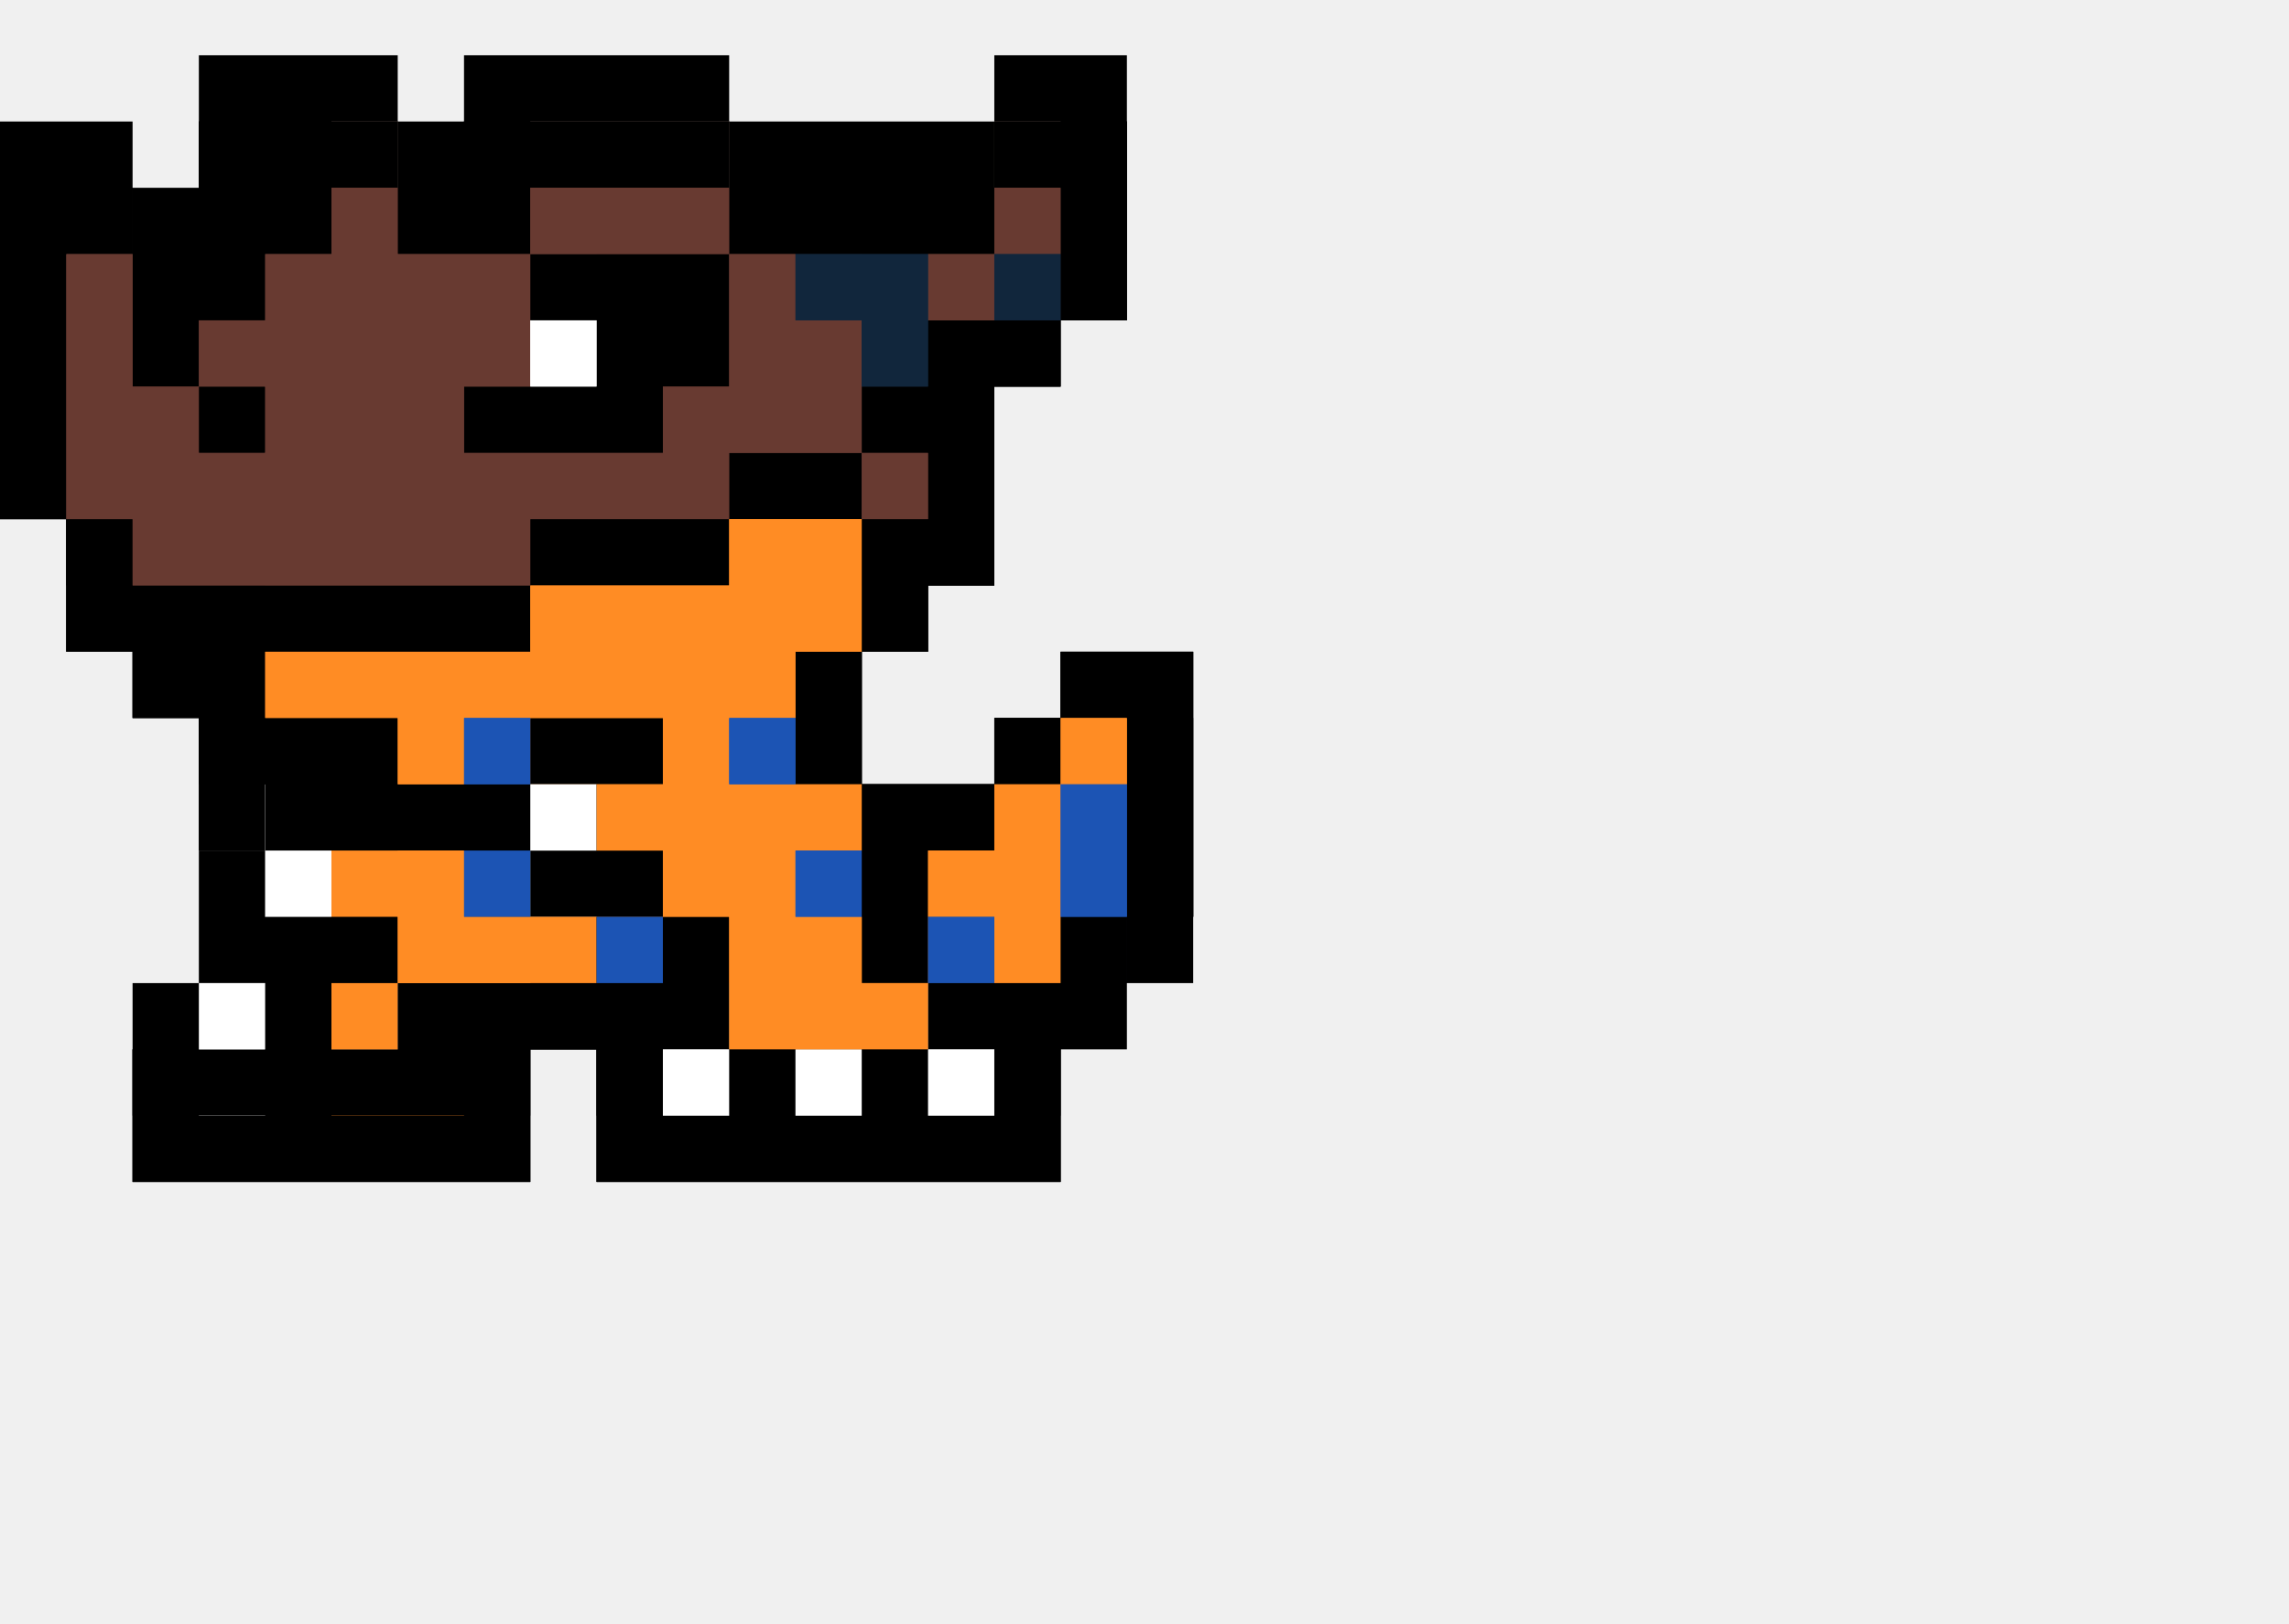
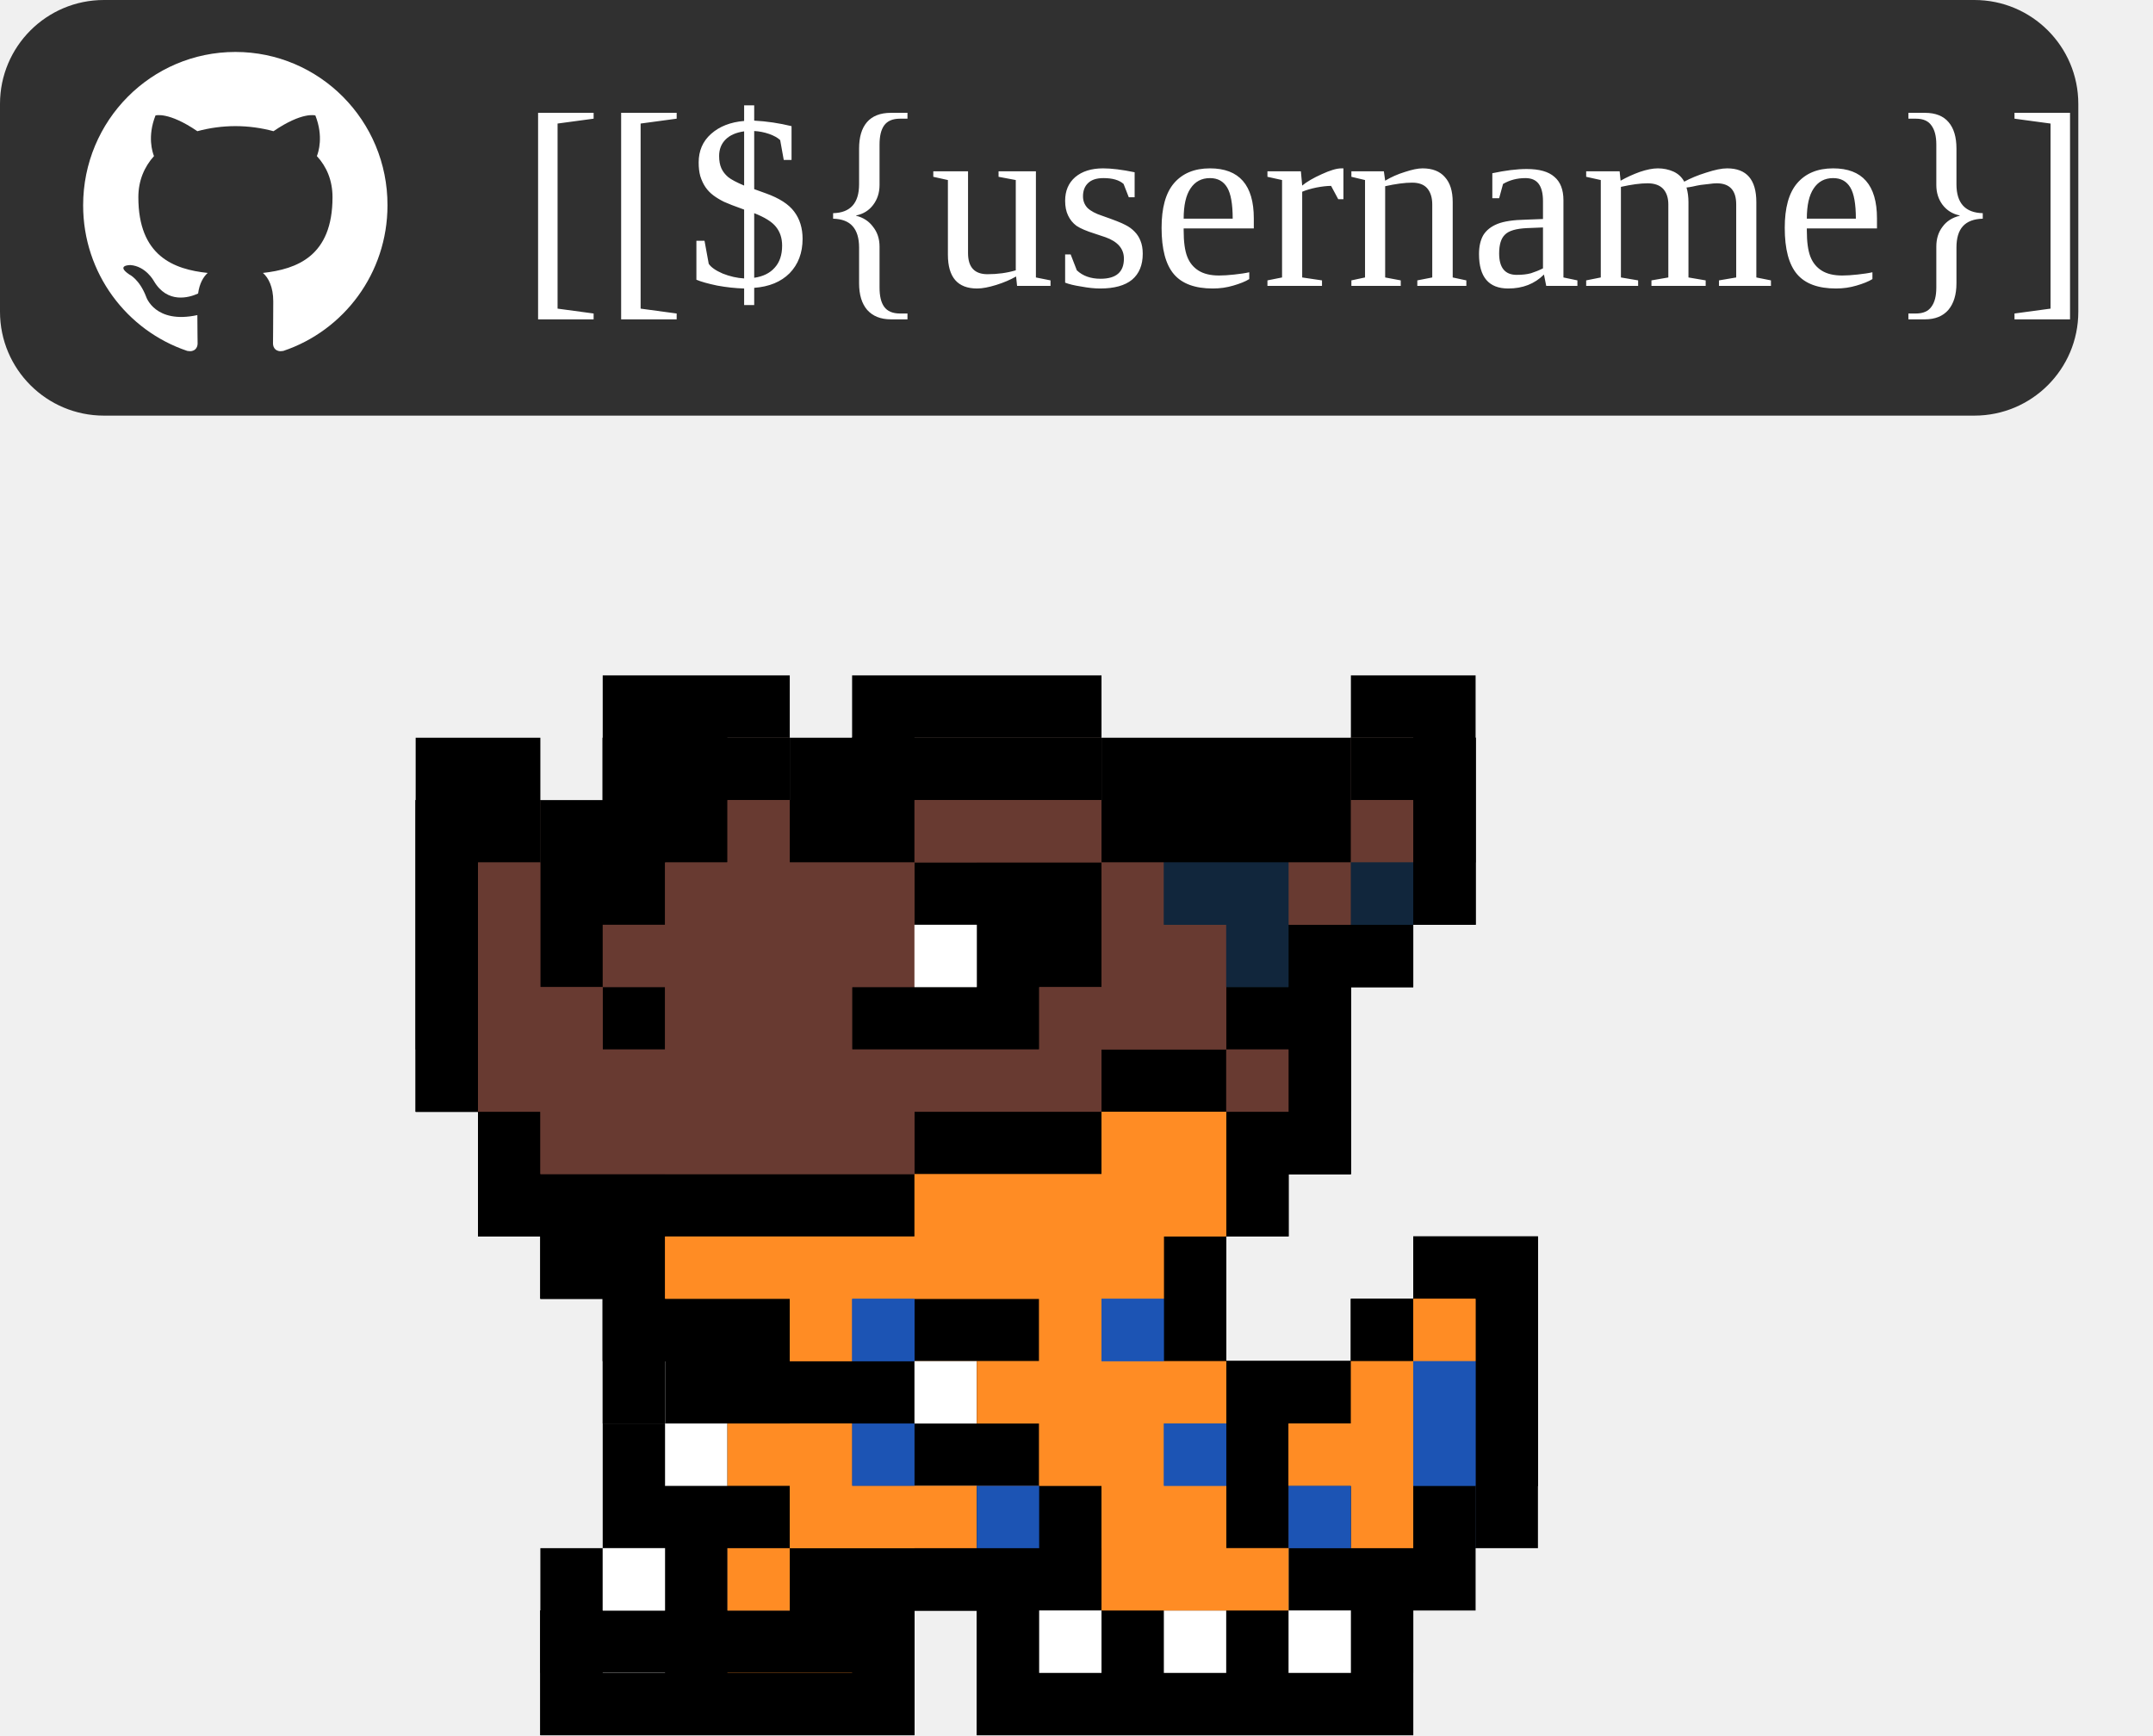
<svg xmlns="http://www.w3.org/2000/svg" fill="none" overflow="visible">
  <a href="https://github.com/[[${username}]]">
    <g id="body-[[${id}]]">
-       <g id="standing-[[${id}]]">
-         <g id="frame1-[[${id}]]">
-           <path stroke="#000000" d="M9 3h9M21 3h12M45 3h6M9 4h9M21 4h12M45 4h6M9 5h9M21 5h12M45 5h6M0 6h6M9 6h6M18 6h6M33 6h12M48 6h3M0 7h6M9 7h6M18 7h6M33 7h12M48 7h3M0 8h6M9 8h6M18 8h6M33 8h12M48 8h3M0 9h3M6 9h6M24 9h9M48 9h3M0 10h3M6 10h6M24 10h9M48 10h3M0 11h3M6 11h6M24 11h9M48 11h3M0 12h3M6 12h3M27 12h6M42 12h6M0 13h3M6 13h3M27 13h6M42 13h6M0 14h3M6 14h3M27 14h6M42 14h6M0 15h3M9 15h3M21 15h9M39 15h6M0 16h3M9 16h3M21 16h9M39 16h6M0 17h3M9 17h3M21 17h9M39 17h6M0 18h3M33 18h6M42 18h3M0 19h3M33 19h6M42 19h3M0 20h3M33 20h6M42 20h3M3 21h3M24 21h9M39 21h6M3 22h3M24 22h9M39 22h6M3 23h3M24 23h9M39 23h6M3 24h21M39 24h3M3 25h21M39 25h3M3 26h21M39 26h3M6 27h6M36 27h3M6 28h6M36 28h3M6 29h6M36 29h3M9 30h9M24 30h6M36 30h3M9 31h9M24 31h6M36 31h3M9 32h9M24 32h6M36 32h3M9 33h3M18 33h6M36 33h3M48 33h6M9 34h3M18 34h6M36 34h3M48 34h6M9 35h3M18 35h6M36 35h3M48 35h6M12 36h6M24 36h6M39 36h9M51 36h3M12 37h6M24 37h6M39 37h9M51 37h3M12 38h6M24 38h6M39 38h9M51 38h3M15 39h3M30 39h3M39 39h3M51 39h3M15 40h3M30 40h3M39 40h3M51 40h3M15 41h3M30 41h3M39 41h3M51 41h3M15 42h3M30 42h3M39 42h3M51 42h3M15 43h3M30 43h3M39 43h3M51 43h3M15 44h3M30 44h3M39 44h3M51 44h3M9 45h6M18 45h15M42 45h9M9 46h6M18 46h15M42 46h9M9 47h6M18 47h15M42 47h9M6 48h3M12 48h3M21 48h3M27 48h3M33 48h3M39 48h3M45 48h3M6 49h3M12 49h3M21 49h3M27 49h3M33 49h3M39 49h3M45 49h3M6 50h3M12 50h3M21 50h3M27 50h3M33 50h3M39 50h3M45 50h3M6 51h18M27 51h21M6 52h18M27 52h21M6 53h18M27 53h21" />
-           <path stroke="#683a31" d="M15 6h3M24 6h9M45 6h3M15 7h3M24 7h9M45 7h3M15 8h3M24 8h9M45 8h3M3 9h3M12 9h12M33 9h3M42 9h3M3 10h3M12 10h12M33 10h3M42 10h3M3 11h3M12 11h12M33 11h3M42 11h3M3 12h3M9 12h15M33 12h6M3 13h3M9 13h15M33 13h6M3 14h3M9 14h15M33 14h6M3 15h6M12 15h9M30 15h9M3 16h6M12 16h9M30 16h9M3 17h6M12 17h9M30 17h9M3 18h30M39 18h3M3 19h30M39 19h3M3 20h30M39 20h3M6 21h18M6 22h18M6 23h18" />
-           <path stroke="#11263c" d="M36 9h6M45 9h3M36 10h6M45 10h3M36 11h6M45 11h3M39 12h3M39 13h3M39 14h3" />
-           <path stroke="#ffffff" d="M24 12h3M24 13h3M24 14h3M12 33h3M24 33h3M12 34h3M24 34h3M12 35h3M24 35h3M9 48h3M30 48h3M36 48h3M42 48h3M9 49h3M30 49h3M36 49h3M42 49h3M9 50h3M30 50h3M36 50h3M42 50h3" />
-           <path stroke="#ff8c24" d="M33 21h6M33 22h6M33 23h6M24 24h15M24 25h15M24 26h15M12 27h24M12 28h24M12 29h24M18 30h3M30 30h6M18 31h3M30 31h6M18 32h3M30 32h6M15 33h3M27 33h6M15 34h3M27 34h6M15 35h3M27 35h6M18 36h3M30 36h9M48 36h3M18 37h3M30 37h9M48 37h3M18 38h3M30 38h9M48 38h3M18 39h12M33 39h3M42 39h6M18 40h12M33 40h3M42 40h6M18 41h12M33 41h3M42 41h6M18 42h9M33 42h6M45 42h3M18 43h9M33 43h6M45 43h3M18 44h9M33 44h6M45 44h3M33 45h9M33 46h9M33 47h9M15 48h6M15 49h6M15 50h6" />
-           <path stroke="#1c54b4" d="M21 30h3M21 31h3M21 32h3M33 33h3M33 34h3M33 35h3M21 36h3M21 37h3M21 38h3M36 39h3M48 39h3M36 40h3M48 40h3M36 41h3M48 41h3M27 42h3M42 42h3M48 42h3M27 43h3M42 43h3M48 43h3M27 44h3M42 44h3M48 44h3M15 45h3M15 46h3M15 47h3" />
+       <svg viewBox="0 0 100 100" width="100" height="100" x="20" y="30">
+         <g id="standing-[[${id}]]">
+           <g id="frame1-[[${id}]]">
+             <path stroke="#000000" d="M9 3h9M21 3h12M45 3h6M9 4h9M21 4h12M45 4h6M9 5h9M21 5h12M45 5h6M0 6h6M9 6h6M18 6h6M33 6h12M48 6h3M0 7h6M9 7h6M18 7h6M33 7h12M48 7h3M0 8h6M9 8h6M18 8h6M33 8h12M48 8h3M0 9h3M6 9h6M24 9h9M48 9h3M0 10h3M6 10h6M24 10h9M48 10h3M0 11h3M6 11h6M24 11h9M48 11h3M0 12h3M6 12h3M27 12h6M42 12h6M0 13h3M6 13h3M27 13h6M42 13h6M0 14h3M6 14h3M27 14h6M42 14h6M0 15h3M9 15h3M21 15h9M39 15h6M0 16h3M9 16h3M21 16h9M39 16h6M0 17h3M9 17h3M21 17h9M39 17h6M0 18h3M33 18h6M42 18h3M0 19h3M33 19h6M42 19h3M0 20h3M33 20h6M42 20h3M3 21h3M24 21h9M39 21h6M3 22h3M24 22h9M39 22h6M3 23h3M24 23h9M39 23h6M3 24h21M39 24h3M3 25h21M39 25h3M3 26h21M39 26h3M6 27h6M36 27h3M6 28h6M36 28h3M6 29h6M36 29h3M9 30h9M24 30h6M36 30h3M9 31h9M24 31h6M36 31h3M9 32h9M24 32h6M36 32h3M9 33h3M18 33h6M36 33h3M48 33h6M9 34h3M18 34h6M36 34h3M48 34h6M9 35h3M18 35h6M36 35h3M48 35h6M12 36h6M24 36h6M39 36h9M51 36h3M12 37h6M24 37h6M39 37h9M51 37h3M12 38h6M24 38h6M39 38h9M51 38h3M15 39h3M30 39h3M39 39h3M51 39h3M15 40h3M30 40h3M39 40h3M51 40h3M15 41h3M30 41h3M39 41h3M51 41h3M15 42h3M30 42h3M39 42h3M51 42h3M15 43h3M30 43h3M39 43h3M51 43h3M15 44h3M30 44h3M39 44h3M51 44h3M9 45h6M18 45h15M42 45h9M9 46h6M18 46h15M42 46h9M9 47h6M18 47h15M42 47h9M6 48h3M12 48h3M21 48h3M27 48h3M33 48h3M39 48h3M45 48h3M6 49h3M12 49h3M21 49h3M27 49h3M33 49h3M39 49h3M45 49h3M6 50h3M12 50h3M21 50h3M27 50h3M33 50h3M39 50h3M45 50h3M6 51h18M27 51h21M6 52h18M27 52h21M6 53h18M27 53h21" />
+             <path stroke="#683a31" d="M15 6h3M24 6h9M45 6h3M15 7h3M24 7h9M45 7h3M15 8h3M24 8h9M45 8h3M3 9h3M12 9h12M33 9h3M42 9h3M3 10h3M12 10h12M33 10h3M42 10h3M3 11h3M12 11h12M33 11h3M42 11h3M3 12h3M9 12h15M33 12h6M3 13h3M9 13h15M33 13h6M3 14h3M9 14h15M33 14h6M3 15h6M12 15h9M30 15h9M3 16h6M12 16h9M30 16h9M3 17h6M12 17h9M30 17h9M3 18h30M39 18h3M3 19h30M39 19h3M3 20h30M39 20h3M6 21h18M6 22h18M6 23h18" />
+             <path stroke="#11263c" d="M36 9h6M45 9h3M36 10h6M45 10h3M36 11h6M45 11h3M39 12h3M39 13h3M39 14h3" />
+             <path stroke="#ffffff" d="M24 12h3M24 13h3M24 14h3M12 33h3M24 33h3M12 34h3M24 34h3M12 35h3M24 35h3M9 48h3M30 48h3M36 48h3M42 48h3M9 49h3M30 49h3M36 49h3M42 49h3M9 50h3M30 50h3M36 50h3M42 50h3" />
+             <path stroke="#ff8c24" d="M33 21h6M33 22h6M33 23h6M24 24h15M24 25h15M24 26h15M12 27h24M12 28h24M12 29h24M18 30h3M30 30h6M18 31h3M30 31h6M18 32h3M30 32h6M15 33h3M27 33h6M15 34h3M27 34h6M15 35h3M27 35h6M18 36h3M30 36h9M48 36h3M18 37h3M30 37h9M48 37h3M18 38h3M30 38h9M48 38h3M18 39h12M33 39h3M42 39h6M18 40h12M33 40h3M42 40h6M18 41h12M33 41h3M42 41h6M18 42h9M33 42h6M45 42h3M18 43h9M33 43h6M45 43h3M18 44h9M33 44h6M45 44h3M33 45h9M33 46h9M33 47h9M15 48h6M15 49h6M15 50h6" />
+             <path stroke="#1c54b4" d="M21 30h3M21 31h3M21 32h3M33 33h3M33 34h3M33 35h3M21 36h3M21 37h3M21 38h3M36 39h3M48 39h3M36 40h3M48 40h3M36 41h3M48 41h3M27 42h3M42 42h3M48 42h3M27 43h3M42 43h3M48 43h3M27 44h3M42 44h3M48 44h3M15 45h3M15 46h3M15 47h3" />
+           </g>
+           <g id="frame2-[[${id}]]">
+             <path stroke="#000000" d="M9 6h9M21 6h12M45 6h6M9 7h9M21 7h12M45 7h6M9 8h9M21 8h12M45 8h6M0 9h6M9 9h6M18 9h6M33 9h12M48 9h3M0 10h6M9 10h6M18 10h6M33 10h12M48 10h3M0 11h6M9 11h6M18 11h6M33 11h12M48 11h3M0 12h3M6 12h6M24 12h9M48 12h3M0 13h3M6 13h6M24 13h9M48 13h3M0 14h3M6 14h6M24 14h9M48 14h3M0 15h3M6 15h3M27 15h6M42 15h6M0 16h3M6 16h3M27 16h6M42 16h6M0 17h3M6 17h3M27 17h6M42 17h6M0 18h3M9 18h3M21 18h9M39 18h6M0 19h3M9 19h3M21 19h9M39 19h6M0 20h3M9 20h3M21 20h9M39 20h6M0 21h3M33 21h6M42 21h3M0 22h3M33 22h6M42 22h3M0 23h3M33 23h6M42 23h3M3 24h3M24 24h9M39 24h6M3 25h3M24 25h9M39 25h6M3 26h3M24 26h9M39 26h6M3 27h21M39 27h3M3 28h21M39 28h3M3 29h21M39 29h3M6 30h6M36 30h3M48 30h6M6 31h6M36 31h3M48 31h6M6 32h6M36 32h3M48 32h6M9 33h9M24 33h6M36 33h3M45 33h3M51 33h3M9 34h9M24 34h6M36 34h3M45 34h3M51 34h3M9 35h9M24 35h6M36 35h3M45 35h3M51 35h3M9 36h3M18 36h6M39 36h6M51 36h3M9 37h3M18 37h6M39 37h6M51 37h3M9 38h3M18 38h6M39 38h6M51 38h3M12 39h6M24 39h6M39 39h3M51 39h3M12 40h6M24 40h6M39 40h3M51 40h3M12 41h6M24 41h6M39 41h3M51 41h3M15 42h3M30 42h3M39 42h3M48 42h3M15 43h3M30 43h3M39 43h3M48 43h3M15 44h3M30 44h3M39 44h3M48 44h3M9 45h6M18 45h15M42 45h6M9 46h6M18 46h15M42 46h6M9 47h6M18 47h15M42 47h6M6 48h3M12 48h3M21 48h3M27 48h3M33 48h3M39 48h3M45 48h3M6 49h3M12 49h3M21 49h3M27 49h3M33 49h3M39 49h3M45 49h3M6 50h3M12 50h3M21 50h3M27 50h3M33 50h3M39 50h3M45 50h3M6 51h18M27 51h21M6 52h18M27 52h21M6 53h18M27 53h21" />
+             <path stroke="#683a31" d="M15 9h3M24 9h9M45 9h3M15 10h3M24 10h9M45 10h3M15 11h3M24 11h9M45 11h3M3 12h3M12 12h12M33 12h3M42 12h3M3 13h3M12 13h12M33 13h3M42 13h3M3 14h3M12 14h12M33 14h3M42 14h3M3 15h3M9 15h15M33 15h6M3 16h3M9 16h15M33 16h6M3 17h3M9 17h15M33 17h6M3 18h6M12 18h9M30 18h9M3 19h6M12 19h9M30 19h9M3 20h6M12 20h9M30 20h9M3 21h30M39 21h3M3 22h30M39 22h3M3 23h30M39 23h3M6 24h18M6 25h18M6 26h18" />
+             <path stroke="#11263c" d="M36 12h6M45 12h3M36 13h6M45 13h3M36 14h6M45 14h3M39 15h3M39 16h3M39 17h3" />
+             <path stroke="#ffffff" d="M24 15h3M24 16h3M24 17h3M12 36h3M24 36h3M12 37h3M24 37h3M12 38h3M24 38h3M9 48h3M30 48h3M36 48h3M42 48h3M9 49h3M30 49h3M36 49h3M42 49h3M9 50h3M30 50h3M36 50h3M42 50h3" />
+             <path stroke="#ff8c24" d="M33 24h6M33 25h6M33 26h6M24 27h15M24 28h15M24 29h15M12 30h24M12 31h24M12 32h24M18 33h3M30 33h3M48 33h3M18 34h3M30 34h3M48 34h3M18 35h3M30 35h3M48 35h3M15 36h3M27 36h12M45 36h3M15 37h3M27 37h12M45 37h3M15 38h3M27 38h12M45 38h3M18 39h3M30 39h6M42 39h6M18 40h3M30 40h6M42 40h6M18 41h3M30 41h6M42 41h6M18 42h9M33 42h6M45 42h3M18 43h9M33 43h6M45 43h3M18 44h9M33 44h6M45 44h3M33 45h9M33 46h9M33 47h9M15 48h6M15 49h6M15 50h6" />
+             <path stroke="#1c54b4" d="M21 33h3M33 33h3M21 34h3M33 34h3M21 35h3M33 35h3M48 36h3M48 37h3M48 38h3M21 39h3M36 39h3M48 39h3M21 40h3M36 40h3M48 40h3M21 41h3M36 41h3M48 41h3M27 42h3M42 42h3M27 43h3M42 43h3M27 44h3M42 44h3M15 45h3M15 46h3M15 47h3" />
+           </g>
        </g>
-         <g id="frame2-[[${id}]]">
-           <path stroke="#000000" d="M9 6h9M21 6h12M45 6h6M9 7h9M21 7h12M45 7h6M9 8h9M21 8h12M45 8h6M0 9h6M9 9h6M18 9h6M33 9h12M48 9h3M0 10h6M9 10h6M18 10h6M33 10h12M48 10h3M0 11h6M9 11h6M18 11h6M33 11h12M48 11h3M0 12h3M6 12h6M24 12h9M48 12h3M0 13h3M6 13h6M24 13h9M48 13h3M0 14h3M6 14h6M24 14h9M48 14h3M0 15h3M6 15h3M27 15h6M42 15h6M0 16h3M6 16h3M27 16h6M42 16h6M0 17h3M6 17h3M27 17h6M42 17h6M0 18h3M9 18h3M21 18h9M39 18h6M0 19h3M9 19h3M21 19h9M39 19h6M0 20h3M9 20h3M21 20h9M39 20h6M0 21h3M33 21h6M42 21h3M0 22h3M33 22h6M42 22h3M0 23h3M33 23h6M42 23h3M3 24h3M24 24h9M39 24h6M3 25h3M24 25h9M39 25h6M3 26h3M24 26h9M39 26h6M3 27h21M39 27h3M3 28h21M39 28h3M3 29h21M39 29h3M6 30h6M36 30h3M48 30h6M6 31h6M36 31h3M48 31h6M6 32h6M36 32h3M48 32h6M9 33h9M24 33h6M36 33h3M45 33h3M51 33h3M9 34h9M24 34h6M36 34h3M45 34h3M51 34h3M9 35h9M24 35h6M36 35h3M45 35h3M51 35h3M9 36h3M18 36h6M39 36h6M51 36h3M9 37h3M18 37h6M39 37h6M51 37h3M9 38h3M18 38h6M39 38h6M51 38h3M12 39h6M24 39h6M39 39h3M51 39h3M12 40h6M24 40h6M39 40h3M51 40h3M12 41h6M24 41h6M39 41h3M51 41h3M15 42h3M30 42h3M39 42h3M48 42h3M15 43h3M30 43h3M39 43h3M48 43h3M15 44h3M30 44h3M39 44h3M48 44h3M9 45h6M18 45h15M42 45h6M9 46h6M18 46h15M42 46h6M9 47h6M18 47h15M42 47h6M6 48h3M12 48h3M21 48h3M27 48h3M33 48h3M39 48h3M45 48h3M6 49h3M12 49h3M21 49h3M27 49h3M33 49h3M39 49h3M45 49h3M6 50h3M12 50h3M21 50h3M27 50h3M33 50h3M39 50h3M45 50h3M6 51h18M27 51h21M6 52h18M27 52h21M6 53h18M27 53h21" />
-           <path stroke="#683a31" d="M15 9h3M24 9h9M45 9h3M15 10h3M24 10h9M45 10h3M15 11h3M24 11h9M45 11h3M3 12h3M12 12h12M33 12h3M42 12h3M3 13h3M12 13h12M33 13h3M42 13h3M3 14h3M12 14h12M33 14h3M42 14h3M3 15h3M9 15h15M33 15h6M3 16h3M9 16h15M33 16h6M3 17h3M9 17h15M33 17h6M3 18h6M12 18h9M30 18h9M3 19h6M12 19h9M30 19h9M3 20h6M12 20h9M30 20h9M3 21h30M39 21h3M3 22h30M39 22h3M3 23h30M39 23h3M6 24h18M6 25h18M6 26h18" />
-           <path stroke="#11263c" d="M36 12h6M45 12h3M36 13h6M45 13h3M36 14h6M45 14h3M39 15h3M39 16h3M39 17h3" />
-           <path stroke="#ffffff" d="M24 15h3M24 16h3M24 17h3M12 36h3M24 36h3M12 37h3M24 37h3M12 38h3M24 38h3M9 48h3M30 48h3M36 48h3M42 48h3M9 49h3M30 49h3M36 49h3M42 49h3M9 50h3M30 50h3M36 50h3M42 50h3" />
-           <path stroke="#ff8c24" d="M33 24h6M33 25h6M33 26h6M24 27h15M24 28h15M24 29h15M12 30h24M12 31h24M12 32h24M18 33h3M30 33h3M48 33h3M18 34h3M30 34h3M48 34h3M18 35h3M30 35h3M48 35h3M15 36h3M27 36h12M45 36h3M15 37h3M27 37h12M45 37h3M15 38h3M27 38h12M45 38h3M18 39h3M30 39h6M42 39h6M18 40h3M30 40h6M42 40h6M18 41h3M30 41h6M42 41h6M18 42h9M33 42h6M45 42h3M18 43h9M33 43h6M45 43h3M18 44h9M33 44h6M45 44h3M33 45h9M33 46h9M33 47h9M15 48h6M15 49h6M15 50h6" />
-           <path stroke="#1c54b4" d="M21 33h3M33 33h3M21 34h3M33 34h3M21 35h3M33 35h3M48 36h3M48 37h3M48 38h3M21 39h3M36 39h3M48 39h3M21 40h3M36 40h3M48 40h3M21 41h3M36 41h3M48 41h3M27 42h3M42 42h3M27 43h3M42 43h3M27 44h3M42 44h3M15 45h3M15 46h3M15 47h3" />
+         <g id="walking-[[${id}]]">
+           <g id="frame3-[[${id}]]">
+             <path stroke="#000000" d="M9 6h9M21 6h12M45 6h6M9 7h9M21 7h12M45 7h6M9 8h9M21 8h12M45 8h6M0 9h6M9 9h6M18 9h6M33 9h12M48 9h3M0 10h6M9 10h6M18 10h6M33 10h12M48 10h3M0 11h6M9 11h6M18 11h6M33 11h12M48 11h3M0 12h3M6 12h6M24 12h9M48 12h3M0 13h3M6 13h6M24 13h9M48 13h3M0 14h3M6 14h6M24 14h9M48 14h3M0 15h3M6 15h3M27 15h6M42 15h6M0 16h3M6 16h3M27 16h6M42 16h6M0 17h3M6 17h3M27 17h6M42 17h6M0 18h3M9 18h3M21 18h9M39 18h6M0 19h3M9 19h3M21 19h9M39 19h6M0 20h3M9 20h3M21 20h9M39 20h6M0 21h3M33 21h6M42 21h3M0 22h3M33 22h6M42 22h3M0 23h3M33 23h6M42 23h3M3 24h3M24 24h9M39 24h6M3 25h3M24 25h9M39 25h6M3 26h3M24 26h9M39 26h6M3 27h21M39 27h3M3 28h21M39 28h3M3 29h21M39 29h3M6 30h6M36 30h3M48 30h6M6 31h6M36 31h3M48 31h6M6 32h6M36 32h3M48 32h6M9 33h9M36 33h3M45 33h3M51 33h3M9 34h9M36 34h3M45 34h3M51 34h3M9 35h9M36 35h3M45 35h3M51 35h3M9 36h3M18 36h12M39 36h6M51 36h3M9 37h3M18 37h12M39 37h6M51 37h3M9 38h3M18 38h12M39 38h6M51 38h3M12 39h6M21 39h3M39 39h3M51 39h3M12 40h6M21 40h3M39 40h3M51 40h3M12 41h6M21 41h3M39 41h3M51 41h3M15 42h3M24 42h9M42 42h9M15 43h3M24 43h9M42 43h9M15 44h3M24 44h9M42 44h9M9 45h6M18 45h12M33 45h3M39 45h3M45 45h3M9 46h6M18 46h12M33 46h3M39 46h3M45 46h3M9 47h6M18 47h12M33 47h3M39 47h3M45 47h3M6 48h3M12 48h3M21 48h3M27 48h21M6 49h3M12 49h3M21 49h3M27 49h21M6 50h3M12 50h3M21 50h3M27 50h21M6 51h18M6 52h18M6 53h18" />
+             <path stroke="#683a31" d="M15 9h3M24 9h9M45 9h3M15 10h3M24 10h9M45 10h3M15 11h3M24 11h9M45 11h3M3 12h3M12 12h12M33 12h3M42 12h3M3 13h3M12 13h12M33 13h3M42 13h3M3 14h3M12 14h12M33 14h3M42 14h3M3 15h3M9 15h15M33 15h6M3 16h3M9 16h15M33 16h6M3 17h3M9 17h15M33 17h6M3 18h6M12 18h9M30 18h9M3 19h6M12 19h9M30 19h9M3 20h6M12 20h9M30 20h9M3 21h30M39 21h3M3 22h30M39 22h3M3 23h30M39 23h3M6 24h18M6 25h18M6 26h18" />
+             <path stroke="#11263c" d="M36 12h6M45 12h3M36 13h6M45 13h3M36 14h6M45 14h3M39 15h3M39 16h3M39 17h3" />
+             <path stroke="#ffffff" d="M24 15h3M24 16h3M24 17h3M12 36h3M12 37h3M12 38h3M24 39h3M24 40h3M24 41h3M30 45h3M36 45h3M42 45h3M30 46h3M36 46h3M42 46h3M30 47h3M36 47h3M42 47h3M9 48h3M9 49h3M9 50h3" />
+             <path stroke="#ff8c24" d="M33 24h6M33 25h6M33 26h6M24 27h15M24 28h15M24 29h15M12 30h24M12 31h24M12 32h24M18 33h3M24 33h9M48 33h3M18 34h3M24 34h9M48 34h3M18 35h3M24 35h9M48 35h3M15 36h3M30 36h9M45 36h3M15 37h3M30 37h9M45 37h3M15 38h3M30 38h9M45 38h3M18 39h3M27 39h9M42 39h6M18 40h3M27 40h9M42 40h6M18 41h3M27 41h9M42 41h6M18 42h6M33 42h9M18 43h6M33 43h9M18 44h6M33 44h9M15 48h6M15 49h6M15 50h6" />
+             <path stroke="#1c54b4" d="M21 33h3M33 33h3M21 34h3M33 34h3M21 35h3M33 35h3M48 36h3M48 37h3M48 38h3M36 39h3M48 39h3M36 40h3M48 40h3M36 41h3M48 41h3M15 45h3M15 46h3M15 47h3" />
+           </g>
+           <g id="frame4-[[${id}]]">
+             <path stroke="#000000" d="M9 6h9M21 6h12M45 6h6M9 7h9M21 7h12M45 7h6M9 8h9M21 8h12M45 8h6M0 9h6M9 9h6M18 9h6M33 9h12M48 9h3M0 10h6M9 10h6M18 10h6M33 10h12M48 10h3M0 11h6M9 11h6M18 11h6M33 11h12M48 11h3M0 12h3M6 12h6M24 12h9M48 12h3M0 13h3M6 13h6M24 13h9M48 13h3M0 14h3M6 14h6M24 14h9M48 14h3M0 15h3M6 15h3M27 15h6M42 15h6M0 16h3M6 16h3M27 16h6M42 16h6M0 17h3M6 17h3M27 17h6M42 17h6M0 18h3M9 18h3M21 18h9M39 18h6M0 19h3M9 19h3M21 19h9M39 19h6M0 20h3M9 20h3M21 20h9M39 20h6M0 21h3M33 21h6M42 21h3M0 22h3M33 22h6M42 22h3M0 23h3M33 23h6M42 23h3M3 24h3M24 24h9M39 24h6M3 25h3M24 25h9M39 25h6M3 26h3M24 26h9M39 26h6M3 27h21M39 27h3M3 28h21M39 28h3M3 29h21M39 29h3M6 30h6M36 30h3M48 30h6M6 31h6M36 31h3M48 31h6M6 32h6M36 32h3M48 32h6M9 33h9M24 33h6M36 33h3M45 33h3M51 33h3M9 34h9M24 34h6M36 34h3M45 34h3M51 34h3M9 35h9M24 35h6M36 35h3M45 35h3M51 35h3M12 36h12M39 36h6M51 36h3M12 37h12M39 37h6M51 37h3M12 38h12M39 38h6M51 38h3M9 39h3M24 39h6M39 39h3M51 39h3M9 40h3M24 40h6M39 40h3M51 40h3M9 41h3M24 41h6M39 41h3M51 41h3M9 42h9M30 42h3M39 42h3M48 42h3M9 43h9M30 43h3M39 43h3M48 43h3M9 44h9M30 44h3M39 44h3M48 44h3M6 45h3M12 45h3M18 45h15M42 45h6M6 46h3M12 46h3M18 46h15M42 46h6M6 47h3M12 47h3M18 47h15M42 47h6M6 48h18M27 48h3M33 48h3M39 48h3M45 48h3M6 49h18M27 49h3M33 49h3M39 49h3M45 49h3M6 50h18M27 50h3M33 50h3M39 50h3M45 50h3M27 51h21M27 52h21M27 53h21" />
+             <path stroke="#683a31" d="M15 9h3M24 9h9M45 9h3M15 10h3M24 10h9M45 10h3M15 11h3M24 11h9M45 11h3M3 12h3M12 12h12M33 12h3M42 12h3M3 13h3M12 13h12M33 13h3M42 13h3M3 14h3M12 14h12M33 14h3M42 14h3M3 15h3M9 15h15M33 15h6M3 16h3M9 16h15M33 16h6M3 17h3M9 17h15M33 17h6M3 18h6M12 18h9M30 18h9M3 19h6M12 19h9M30 19h9M3 20h6M12 20h9M30 20h9M3 21h30M39 21h3M3 22h30M39 22h3M3 23h30M39 23h3M6 24h18M6 25h18M6 26h18" />
+             <path stroke="#11263c" d="M36 12h6M45 12h3M36 13h6M45 13h3M36 14h6M45 14h3M39 15h3M39 16h3M39 17h3" />
+             <path stroke="#ffffff" d="M24 15h3M24 16h3M24 17h3M24 36h3M24 37h3M24 38h3M12 39h3M12 40h3M12 41h3M9 45h3M9 46h3M9 47h3M30 48h3M36 48h3M42 48h3M30 49h3M36 49h3M42 49h3M30 50h3M36 50h3M42 50h3" />
+             <path stroke="#ff8c24" d="M33 24h6M33 25h6M33 26h6M24 27h15M24 28h15M24 29h15M12 30h24M12 31h24M12 32h24M18 33h3M30 33h3M48 33h3M18 34h3M30 34h3M48 34h3M18 35h3M30 35h3M48 35h3M27 36h12M45 36h3M27 37h12M45 37h3M27 38h12M45 38h3M15 39h6M30 39h6M42 39h6M15 40h6M30 40h6M42 40h6M15 41h6M30 41h6M42 41h6M18 42h9M33 42h6M45 42h3M18 43h9M33 43h6M45 43h3M18 44h9M33 44h6M45 44h3M15 45h3M33 45h9M15 46h3M33 46h9M15 47h3M33 47h9" />
+             <path stroke="#1c54b4" d="M21 33h3M33 33h3M21 34h3M33 34h3M21 35h3M33 35h3M48 36h3M48 37h3M48 38h3M21 39h3M36 39h3M48 39h3M21 40h3M36 40h3M48 40h3M21 41h3M36 41h3M48 41h3M27 42h3M42 42h3M27 43h3M42 43h3M27 44h3M42 44h3" />
+           </g>
        </g>
-       </g>
-       <g id="walking-[[${id}]]">
-         <g id="frame3-[[${id}]]">
-           <path stroke="#000000" d="M9 6h9M21 6h12M45 6h6M9 7h9M21 7h12M45 7h6M9 8h9M21 8h12M45 8h6M0 9h6M9 9h6M18 9h6M33 9h12M48 9h3M0 10h6M9 10h6M18 10h6M33 10h12M48 10h3M0 11h6M9 11h6M18 11h6M33 11h12M48 11h3M0 12h3M6 12h6M24 12h9M48 12h3M0 13h3M6 13h6M24 13h9M48 13h3M0 14h3M6 14h6M24 14h9M48 14h3M0 15h3M6 15h3M27 15h6M42 15h6M0 16h3M6 16h3M27 16h6M42 16h6M0 17h3M6 17h3M27 17h6M42 17h6M0 18h3M9 18h3M21 18h9M39 18h6M0 19h3M9 19h3M21 19h9M39 19h6M0 20h3M9 20h3M21 20h9M39 20h6M0 21h3M33 21h6M42 21h3M0 22h3M33 22h6M42 22h3M0 23h3M33 23h6M42 23h3M3 24h3M24 24h9M39 24h6M3 25h3M24 25h9M39 25h6M3 26h3M24 26h9M39 26h6M3 27h21M39 27h3M3 28h21M39 28h3M3 29h21M39 29h3M6 30h6M36 30h3M48 30h6M6 31h6M36 31h3M48 31h6M6 32h6M36 32h3M48 32h6M9 33h9M36 33h3M45 33h3M51 33h3M9 34h9M36 34h3M45 34h3M51 34h3M9 35h9M36 35h3M45 35h3M51 35h3M9 36h3M18 36h12M39 36h6M51 36h3M9 37h3M18 37h12M39 37h6M51 37h3M9 38h3M18 38h12M39 38h6M51 38h3M12 39h6M21 39h3M39 39h3M51 39h3M12 40h6M21 40h3M39 40h3M51 40h3M12 41h6M21 41h3M39 41h3M51 41h3M15 42h3M24 42h9M42 42h9M15 43h3M24 43h9M42 43h9M15 44h3M24 44h9M42 44h9M9 45h6M18 45h12M33 45h3M39 45h3M45 45h3M9 46h6M18 46h12M33 46h3M39 46h3M45 46h3M9 47h6M18 47h12M33 47h3M39 47h3M45 47h3M6 48h3M12 48h3M21 48h3M27 48h21M6 49h3M12 49h3M21 49h3M27 49h21M6 50h3M12 50h3M21 50h3M27 50h21M6 51h18M6 52h18M6 53h18" />
-           <path stroke="#683a31" d="M15 9h3M24 9h9M45 9h3M15 10h3M24 10h9M45 10h3M15 11h3M24 11h9M45 11h3M3 12h3M12 12h12M33 12h3M42 12h3M3 13h3M12 13h12M33 13h3M42 13h3M3 14h3M12 14h12M33 14h3M42 14h3M3 15h3M9 15h15M33 15h6M3 16h3M9 16h15M33 16h6M3 17h3M9 17h15M33 17h6M3 18h6M12 18h9M30 18h9M3 19h6M12 19h9M30 19h9M3 20h6M12 20h9M30 20h9M3 21h30M39 21h3M3 22h30M39 22h3M3 23h30M39 23h3M6 24h18M6 25h18M6 26h18" />
-           <path stroke="#11263c" d="M36 12h6M45 12h3M36 13h6M45 13h3M36 14h6M45 14h3M39 15h3M39 16h3M39 17h3" />
-           <path stroke="#ffffff" d="M24 15h3M24 16h3M24 17h3M12 36h3M12 37h3M12 38h3M24 39h3M24 40h3M24 41h3M30 45h3M36 45h3M42 45h3M30 46h3M36 46h3M42 46h3M30 47h3M36 47h3M42 47h3M9 48h3M9 49h3M9 50h3" />
-           <path stroke="#ff8c24" d="M33 24h6M33 25h6M33 26h6M24 27h15M24 28h15M24 29h15M12 30h24M12 31h24M12 32h24M18 33h3M24 33h9M48 33h3M18 34h3M24 34h9M48 34h3M18 35h3M24 35h9M48 35h3M15 36h3M30 36h9M45 36h3M15 37h3M30 37h9M45 37h3M15 38h3M30 38h9M45 38h3M18 39h3M27 39h9M42 39h6M18 40h3M27 40h9M42 40h6M18 41h3M27 41h9M42 41h6M18 42h6M33 42h9M18 43h6M33 43h9M18 44h6M33 44h9M15 48h6M15 49h6M15 50h6" />
-           <path stroke="#1c54b4" d="M21 33h3M33 33h3M21 34h3M33 34h3M21 35h3M33 35h3M48 36h3M48 37h3M48 38h3M36 39h3M48 39h3M36 40h3M48 40h3M36 41h3M48 41h3M15 45h3M15 46h3M15 47h3" />
-         </g>
-         <g id="frame4-[[${id}]]">
-           <path stroke="#000000" d="M9 6h9M21 6h12M45 6h6M9 7h9M21 7h12M45 7h6M9 8h9M21 8h12M45 8h6M0 9h6M9 9h6M18 9h6M33 9h12M48 9h3M0 10h6M9 10h6M18 10h6M33 10h12M48 10h3M0 11h6M9 11h6M18 11h6M33 11h12M48 11h3M0 12h3M6 12h6M24 12h9M48 12h3M0 13h3M6 13h6M24 13h9M48 13h3M0 14h3M6 14h6M24 14h9M48 14h3M0 15h3M6 15h3M27 15h6M42 15h6M0 16h3M6 16h3M27 16h6M42 16h6M0 17h3M6 17h3M27 17h6M42 17h6M0 18h3M9 18h3M21 18h9M39 18h6M0 19h3M9 19h3M21 19h9M39 19h6M0 20h3M9 20h3M21 20h9M39 20h6M0 21h3M33 21h6M42 21h3M0 22h3M33 22h6M42 22h3M0 23h3M33 23h6M42 23h3M3 24h3M24 24h9M39 24h6M3 25h3M24 25h9M39 25h6M3 26h3M24 26h9M39 26h6M3 27h21M39 27h3M3 28h21M39 28h3M3 29h21M39 29h3M6 30h6M36 30h3M48 30h6M6 31h6M36 31h3M48 31h6M6 32h6M36 32h3M48 32h6M9 33h9M24 33h6M36 33h3M45 33h3M51 33h3M9 34h9M24 34h6M36 34h3M45 34h3M51 34h3M9 35h9M24 35h6M36 35h3M45 35h3M51 35h3M12 36h12M39 36h6M51 36h3M12 37h12M39 37h6M51 37h3M12 38h12M39 38h6M51 38h3M9 39h3M24 39h6M39 39h3M51 39h3M9 40h3M24 40h6M39 40h3M51 40h3M9 41h3M24 41h6M39 41h3M51 41h3M9 42h9M30 42h3M39 42h3M48 42h3M9 43h9M30 43h3M39 43h3M48 43h3M9 44h9M30 44h3M39 44h3M48 44h3M6 45h3M12 45h3M18 45h15M42 45h6M6 46h3M12 46h3M18 46h15M42 46h6M6 47h3M12 47h3M18 47h15M42 47h6M6 48h18M27 48h3M33 48h3M39 48h3M45 48h3M6 49h18M27 49h3M33 49h3M39 49h3M45 49h3M6 50h18M27 50h3M33 50h3M39 50h3M45 50h3M27 51h21M27 52h21M27 53h21" />
-           <path stroke="#683a31" d="M15 9h3M24 9h9M45 9h3M15 10h3M24 10h9M45 10h3M15 11h3M24 11h9M45 11h3M3 12h3M12 12h12M33 12h3M42 12h3M3 13h3M12 13h12M33 13h3M42 13h3M3 14h3M12 14h12M33 14h3M42 14h3M3 15h3M9 15h15M33 15h6M3 16h3M9 16h15M33 16h6M3 17h3M9 17h15M33 17h6M3 18h6M12 18h9M30 18h9M3 19h6M12 19h9M30 19h9M3 20h6M12 20h9M30 20h9M3 21h30M39 21h3M3 22h30M39 22h3M3 23h30M39 23h3M6 24h18M6 25h18M6 26h18" />
-           <path stroke="#11263c" d="M36 12h6M45 12h3M36 13h6M45 13h3M36 14h6M45 14h3M39 15h3M39 16h3M39 17h3" />
-           <path stroke="#ffffff" d="M24 15h3M24 16h3M24 17h3M24 36h3M24 37h3M24 38h3M12 39h3M12 40h3M12 41h3M9 45h3M9 46h3M9 47h3M30 48h3M36 48h3M42 48h3M30 49h3M36 49h3M42 49h3M30 50h3M36 50h3M42 50h3" />
-           <path stroke="#ff8c24" d="M33 24h6M33 25h6M33 26h6M24 27h15M24 28h15M24 29h15M12 30h24M12 31h24M12 32h24M18 33h3M30 33h3M48 33h3M18 34h3M30 34h3M48 34h3M18 35h3M30 35h3M48 35h3M27 36h12M45 36h3M27 37h12M45 37h3M27 38h12M45 38h3M15 39h6M30 39h6M42 39h6M15 40h6M30 40h6M42 40h6M15 41h6M30 41h6M42 41h6M18 42h9M33 42h6M45 42h3M18 43h9M33 43h6M45 43h3M18 44h9M33 44h6M45 44h3M15 45h3M33 45h9M15 46h3M33 46h9M15 47h3M33 47h9" />
-           <path stroke="#1c54b4" d="M21 33h3M33 33h3M21 34h3M33 34h3M21 35h3M33 35h3M48 36h3M48 37h3M48 38h3M21 39h3M36 39h3M48 39h3M21 40h3M36 40h3M48 40h3M21 41h3M36 41h3M48 41h3M27 42h3M42 42h3M27 43h3M42 43h3M27 44h3M42 44h3" />
-         </g>
-       </g>
-       <svg viewBox="0 0 100 30" width="100" height="30" x="0" y="-20">
+       </svg>
+       <svg viewBox="0 0 100 30" width="100" height="30" x="0" y="0">
        <g id="username-[[${id}]]">
          <rect x="0" y="0" width="100" height="20" fill="black" fill-opacity="0.8" rx="5" />
          <svg x="4" y="2.5" width="15" height="15" viewBox="0 0 100 100">
            <path fill-rule="evenodd" clip-rule="evenodd" d="M48.854 0C21.839 0 0 22 0 49.217c0 21.756 13.993 40.172 33.405 46.69 2.427.49 3.316-1.059 3.316-2.362 0-1.141-.08-5.052-.08-9.127-13.59 2.934-16.42-5.867-16.42-5.867-2.184-5.704-5.42-7.17-5.42-7.17-4.448-3.015.324-3.015.324-3.015 4.934.326 7.523 5.052 7.523 5.052 4.367 7.496 11.404 5.378 14.235 4.074.404-3.178 1.699-5.378 3.074-6.6-10.839-1.141-22.243-5.378-22.243-24.283 0-5.378 1.94-9.778 5.014-13.2-.485-1.222-2.184-6.275.486-13.038 0 0 4.125-1.304 13.426 5.052a46.97 46.97 0 0 1 12.214-1.63c4.125 0 8.33.571 12.213 1.63 9.302-6.356 13.427-5.052 13.427-5.052 2.67 6.763.97 11.816.485 13.038 3.155 3.422 5.015 7.822 5.015 13.2 0 18.905-11.404 23.06-22.324 24.283 1.78 1.548 3.316 4.481 3.316 9.126 0 6.6-.08 11.897-.08 13.526 0 1.304.89 2.853 3.316 2.364 19.412-6.52 33.405-24.935 33.405-46.691C97.707 22 75.788 0 48.854 0z" fill="#fff" />
          </svg>
          <text x="25" y="11" dominant-baseline="middle" style="fill:white" textLength="70" lengthAdjust="spacing">
                        [[${username}]]
                    </text>
          <rect x="0" y="23" width="[[${exp}]]" height="2" fill="#48ff00" rx="1" />
        </g>
      </svg>
    </g>
  </a>
  <style>
        #frame1-[[${id}]] {
        animation: 1s frameToggle infinite;
        }
        #frame2-[[${id}]] {
        animation: 1s frameToggle infinite reverse;
        }
        #frame3-[[${id}]] {
        animation: 1s frameToggle infinite;
        }
        #frame4-[[${id}]] {
        animation: 1s frameToggle infinite reverse;
        }
        #standing-[[${id}]] {
        animation: standingToggle [[${motion.duration}]]s infinite;
        }
        #walking-[[${id}]] {
        animation: walkingToggle [[${motion.duration}]]s infinite;
        }
        #body-[[${id}]] {
        animation: move-body-[[${id}]] [[${motion.duration}]]s infinite;
        }
        #username-[[${id}]] {
        animation: move-username-[[${id}]] [[${motion.duration}]]s infinite;
        }
        @keyframes move-body-[[${id}]] {
        0%, 10% {
        transform: translate([[${motion.positions[0].x}]]%, [[${y}]]%) scaleX([[${motion.positions[0].direction}]]);
        }
        20%, 30% {
        transform: translate([[${motion.positions[1].x}]]%, [[${y}]]%) scaleX([[${motion.positions[1].direction}]]);
        }
        40%, 50% {
        transform: translate([[${motion.positions[2].x}]]%, [[${y}]]%) scaleX([[${motion.positions[2].direction}]]);
        }
        50.01% {
        transform: translate([[${motion.positions[3].x}]]%, [[${y}]]%) scaleX([[${motion.positions[3].direction}]]);
        }
        60%, 70% {
        transform: translate([[${motion.positions[4].x}]]%, [[${y}]]%) scaleX([[${motion.positions[4].direction}]]);
        }
        80%, 100% {
        transform: translate([[${motion.positions[5].x}]]%, [[${y}]]%) scaleX([[${motion.positions[5].direction}]]);
        }
        }
        @keyframes move-username-[[${id}]] {
        0%, 10% {
        transform: scaleX([[${motion.positions[0].direction}]])
        translateX([[${motion.positions[0].direction &gt; 0 ? 0: -100}]]%);
        }
        20%, 30% {
        transform: scaleX([[${motion.positions[1].direction}]])
        translateX([[${motion.positions[1].direction &gt; 0 ? 0: -100}]]%);
        }
        40%, 50% {
        transform: scaleX([[${motion.positions[2].direction}]])
        translateX([[${motion.positions[2].direction &gt; 0 ? 0: -100}]]%);
        }
        50.01% {
        transform: scaleX([[${motion.positions[3].direction}]])
        translateX([[${motion.positions[3].direction &gt; 0 ? 0: -100}]]%);
        }
        60%, 70% {
        transform: scaleX([[${motion.positions[4].direction}]])
        translateX([[${motion.positions[4].direction &gt; 0 ? 0: -100}]]%);
        }
        80%, 100% {
        transform: scaleX([[${motion.positions[5].direction}]])
        translateX([[${motion.positions[5].direction &gt; 0 ? 0: -100}]]%);
        }
        }
    </style>
</svg>
